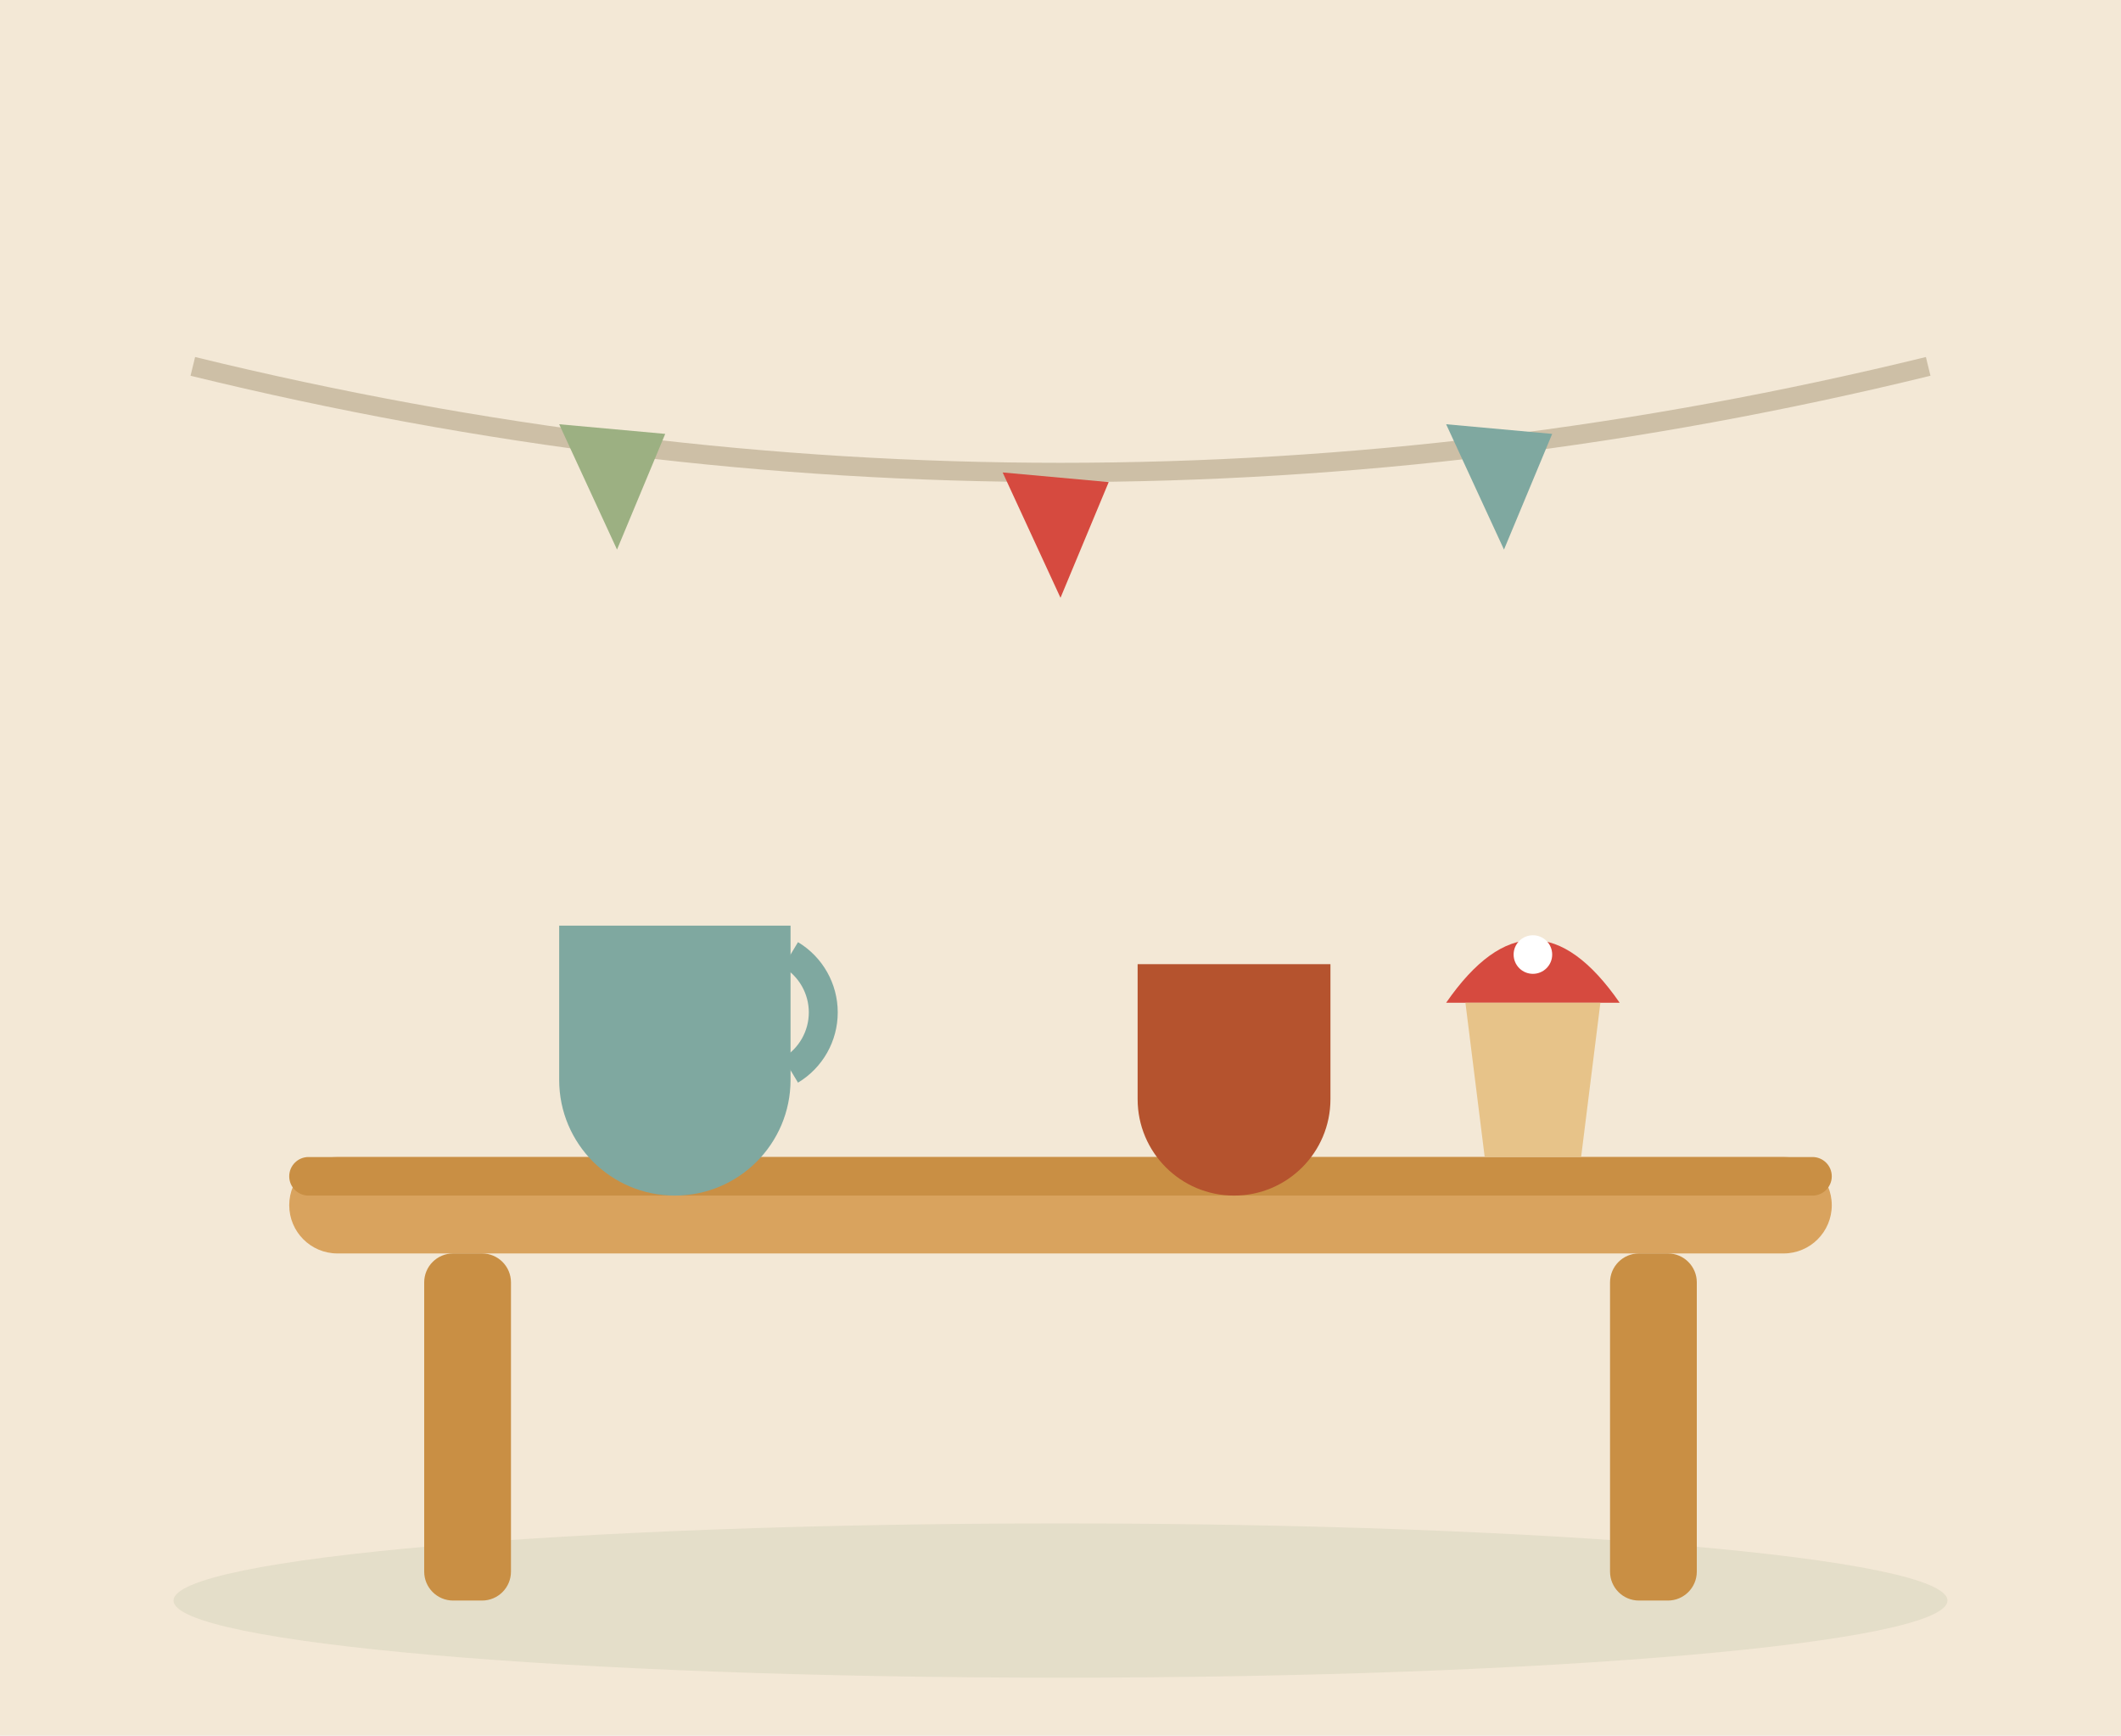
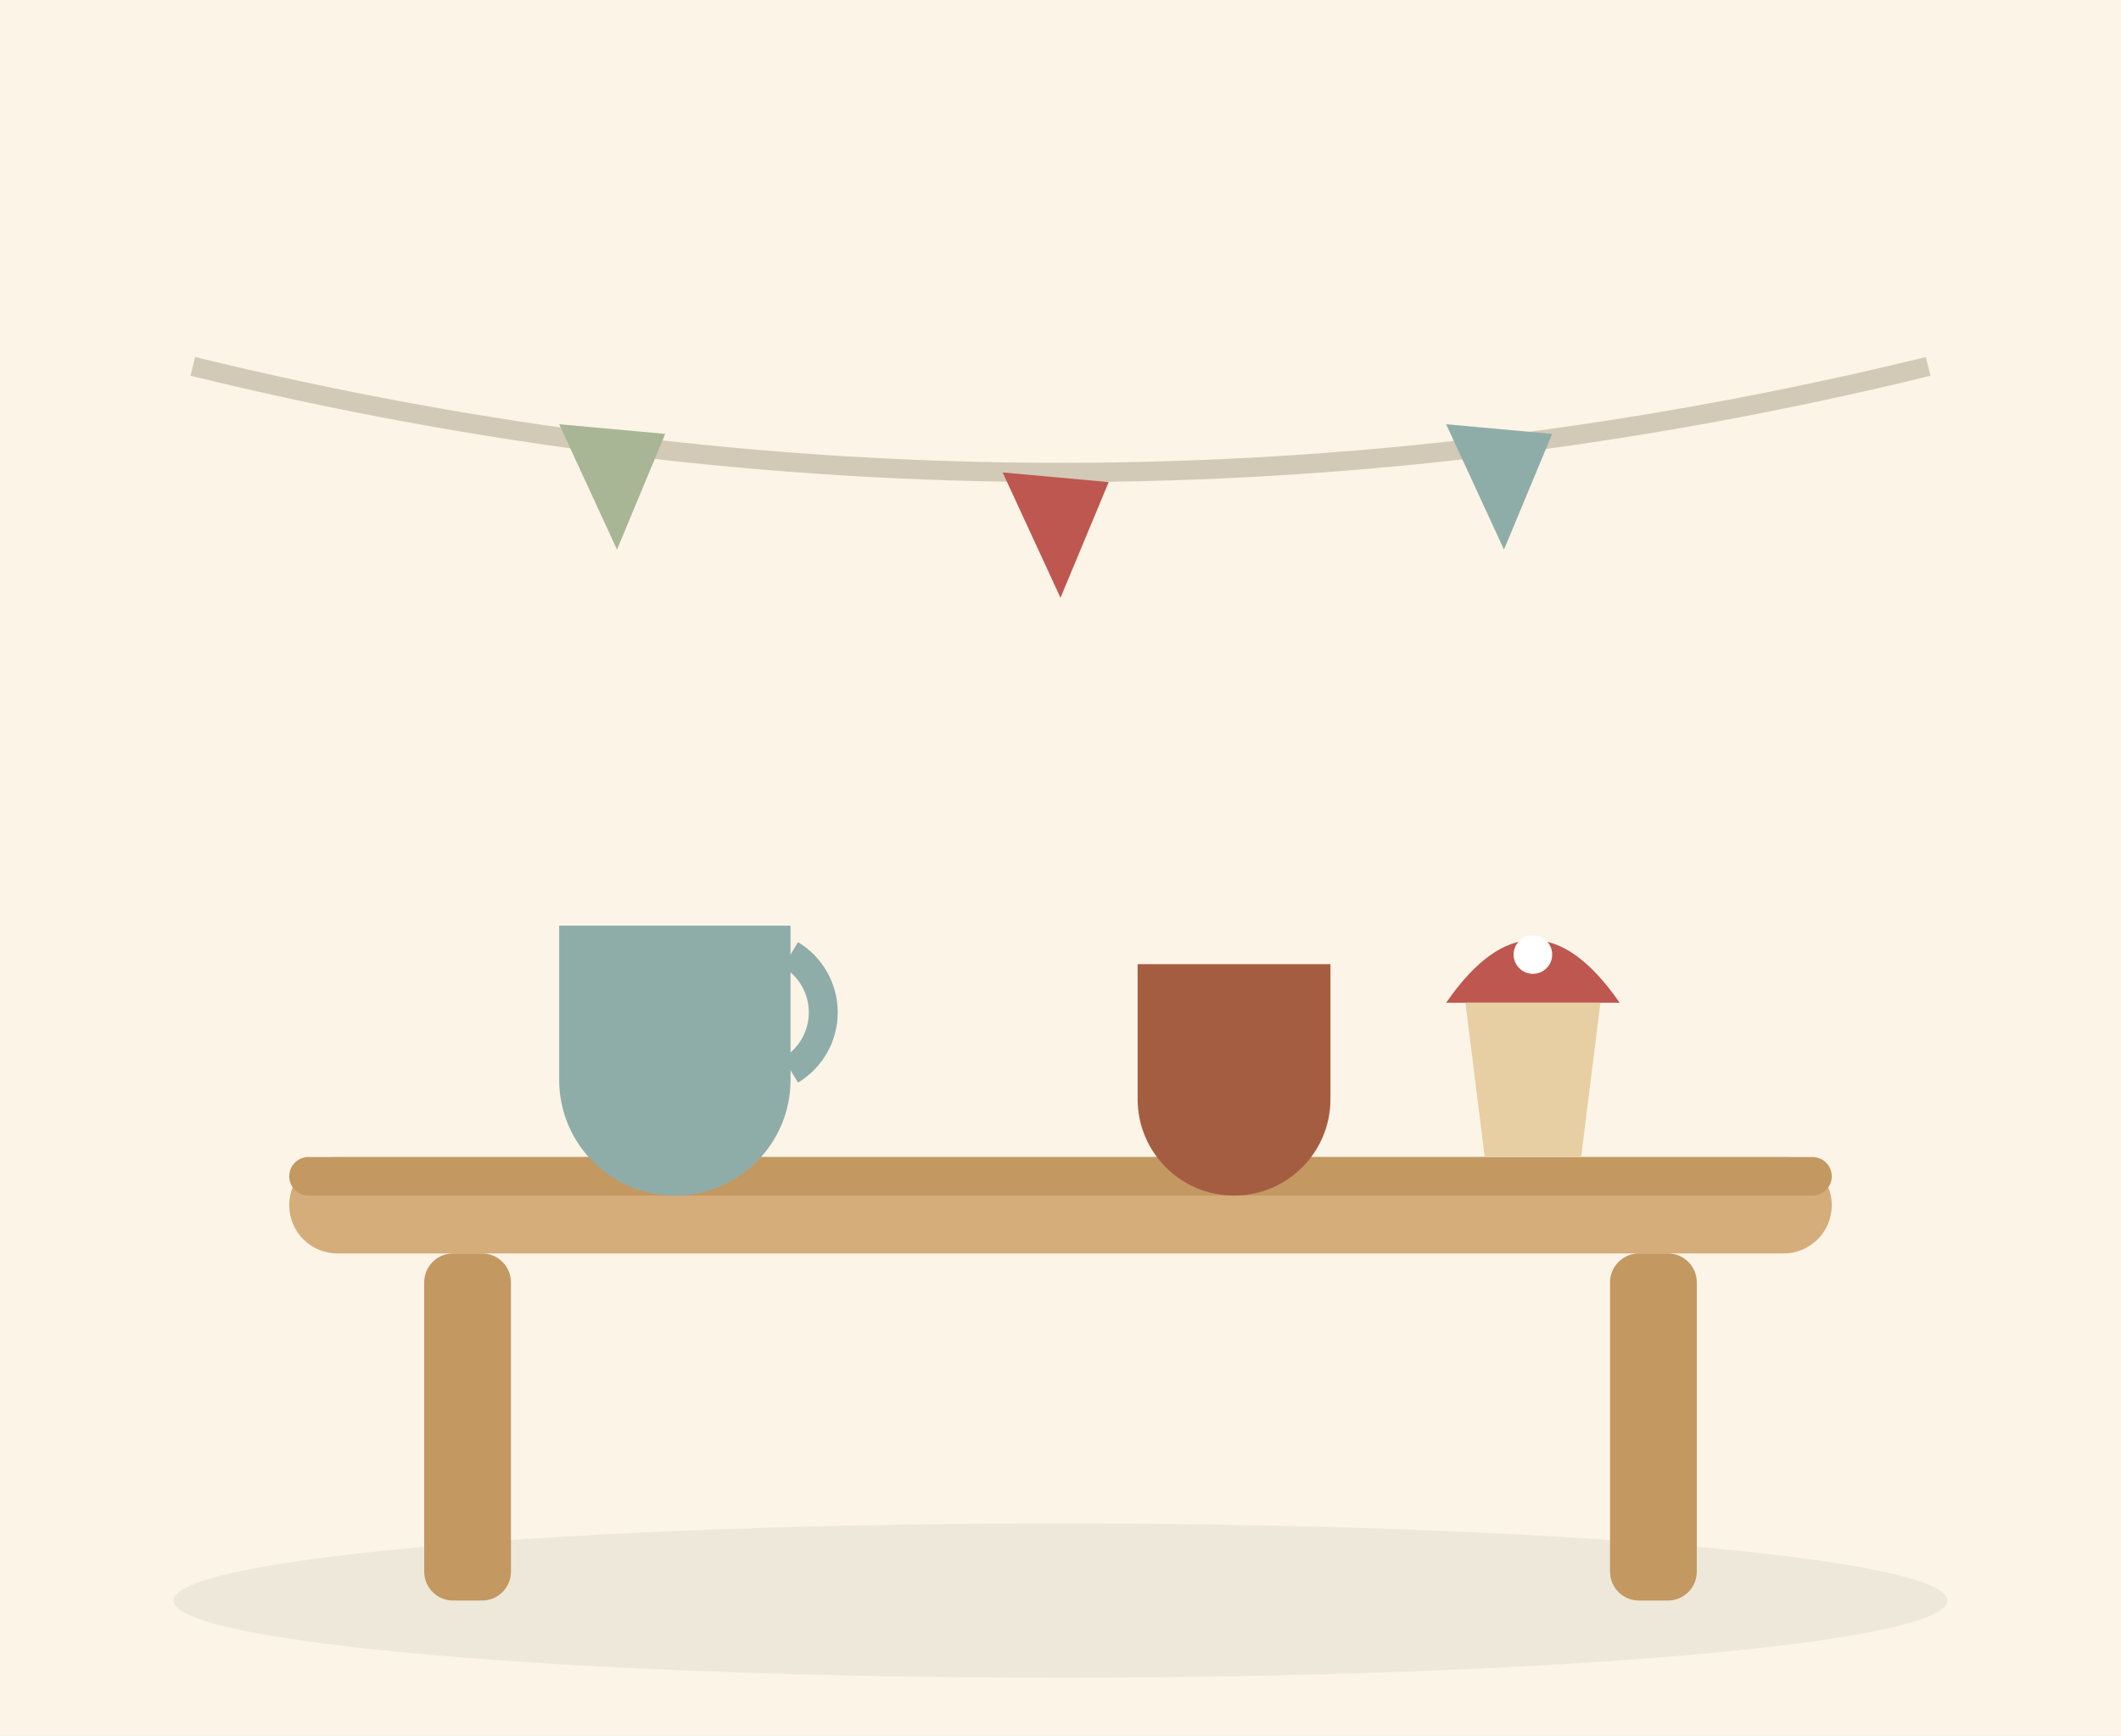
<svg xmlns="http://www.w3.org/2000/svg" viewBox="0 0 220 180" role="img" aria-label="Illustrated café party table with cups and treats.">
-   <rect width="220" height="180" fill="#f3e8d6" />
-   <path d="M20 38 Q110 60 200 38" fill="none" stroke="#cdbfa6" stroke-width="2" />
-   <path d="M58 44 l11 1 l-5 12 Z" fill="#9CB082" />
-   <path d="M104 49 l11 1 l-5 12 Z" fill="#D64A3F" />
-   <path d="M150 44 l11 1 l-5 12 Z" fill="#7FA8A0" />
-   <ellipse cx="110" cy="166" rx="92" ry="8" fill="#7a8f63" opacity="0.12" />
-   <rect x="30" y="120" width="160" height="10" rx="5" fill="#D9A35E" />
-   <rect x="30" y="120" width="160" height="4" rx="2" fill="#c98f44" />
-   <rect x="44" y="130" width="9" height="36" rx="3" fill="#c98f44" />
-   <rect x="167" y="130" width="9" height="36" rx="3" fill="#c98f44" />
-   <path d="M58 96 H82 V112 a12 12 0 0 1 -24 0 Z" fill="#7FA8A0" />
-   <path d="M82 99 a7 7 0 0 1 0 12" fill="none" stroke="#7FA8A0" stroke-width="3" />
-   <path d="M118 100 H138 V114 a10 10 0 0 1 -20 0 Z" fill="#B5532E" />
-   <path d="M150 104 q9 -13 18 0 Z" fill="#D64A3F" />
-   <path d="M152 104 h14 l-2 16 h-10 Z" fill="#e7c389" />
-   <circle cx="159" cy="99" r="2" fill="#fff" />
+   <rect width="220" height="180" fill="#fcf4e7" />
+   <path d="M20 38 Q110 60 200 38" fill="none" stroke="#d3c9b7" stroke-width="2" />
+   <path d="M58 44 l11 1 l-5 12 Z" fill="#a8b695" />
+   <path d="M104 49 l11 1 l-5 12 Z" fill="#be574f" />
+   <path d="M150 44 l11 1 l-5 12 Z" fill="#8fada8" />
+   <ellipse cx="110" cy="166" rx="92" ry="8" fill="#849473" opacity="0.12" />
+   <rect x="30" y="120" width="160" height="10" rx="5" fill="#d5ad7a" />
+   <rect x="30" y="120" width="160" height="4" rx="2" fill="#c39861" />
+   <rect x="44" y="130" width="9" height="36" rx="3" fill="#c39861" />
+   <rect x="167" y="130" width="9" height="36" rx="3" fill="#c39861" />
+   <path d="M58 96 H82 V112 a12 12 0 0 1 -24 0 Z" fill="#8fada8" />
+   <path d="M82 99 a7 7 0 0 1 0 12" fill="none" stroke="#8fada8" stroke-width="3" />
+   <path d="M118 100 H138 V114 a10 10 0 0 1 -20 0 Z" fill="#a55d42" />
+   <path d="M150 104 q9 -13 18 0 Z" fill="#be574f" />
+   <path d="M152 104 h14 l-2 16 h-10 Z" fill="#e8cea3" />
+   <circle cx="159" cy="99" r="2" fill="#ffffff" />
</svg>
